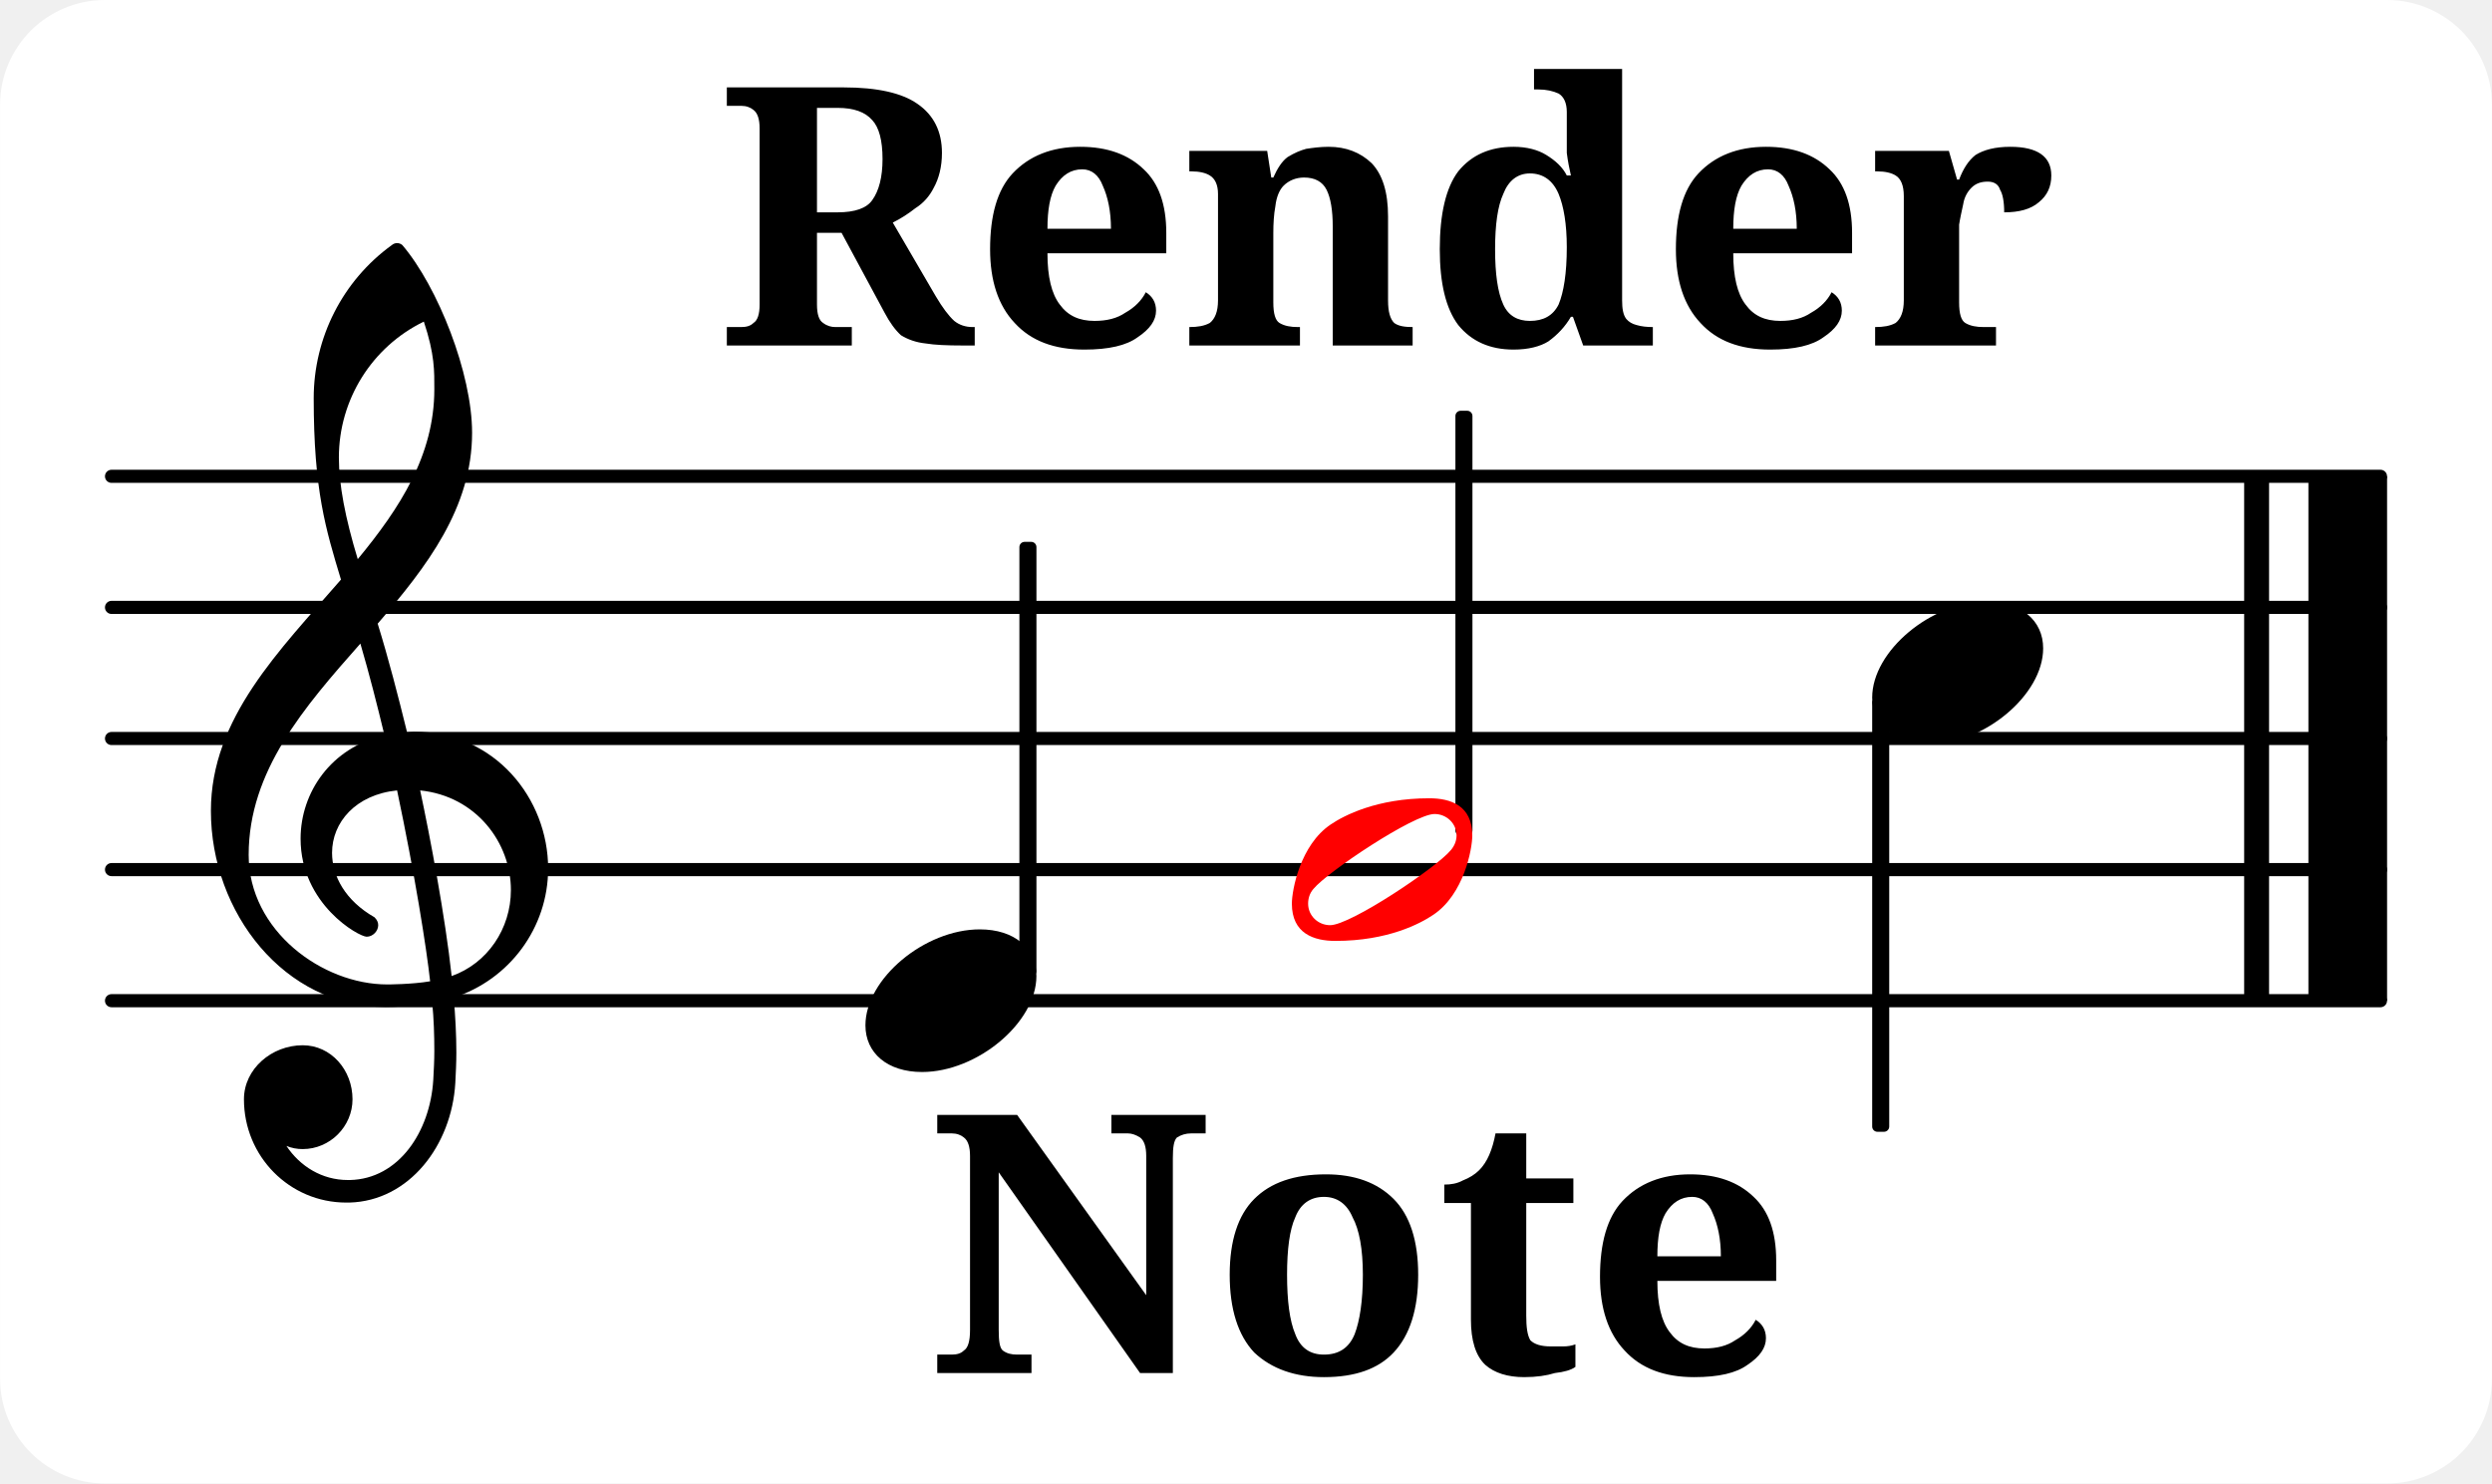
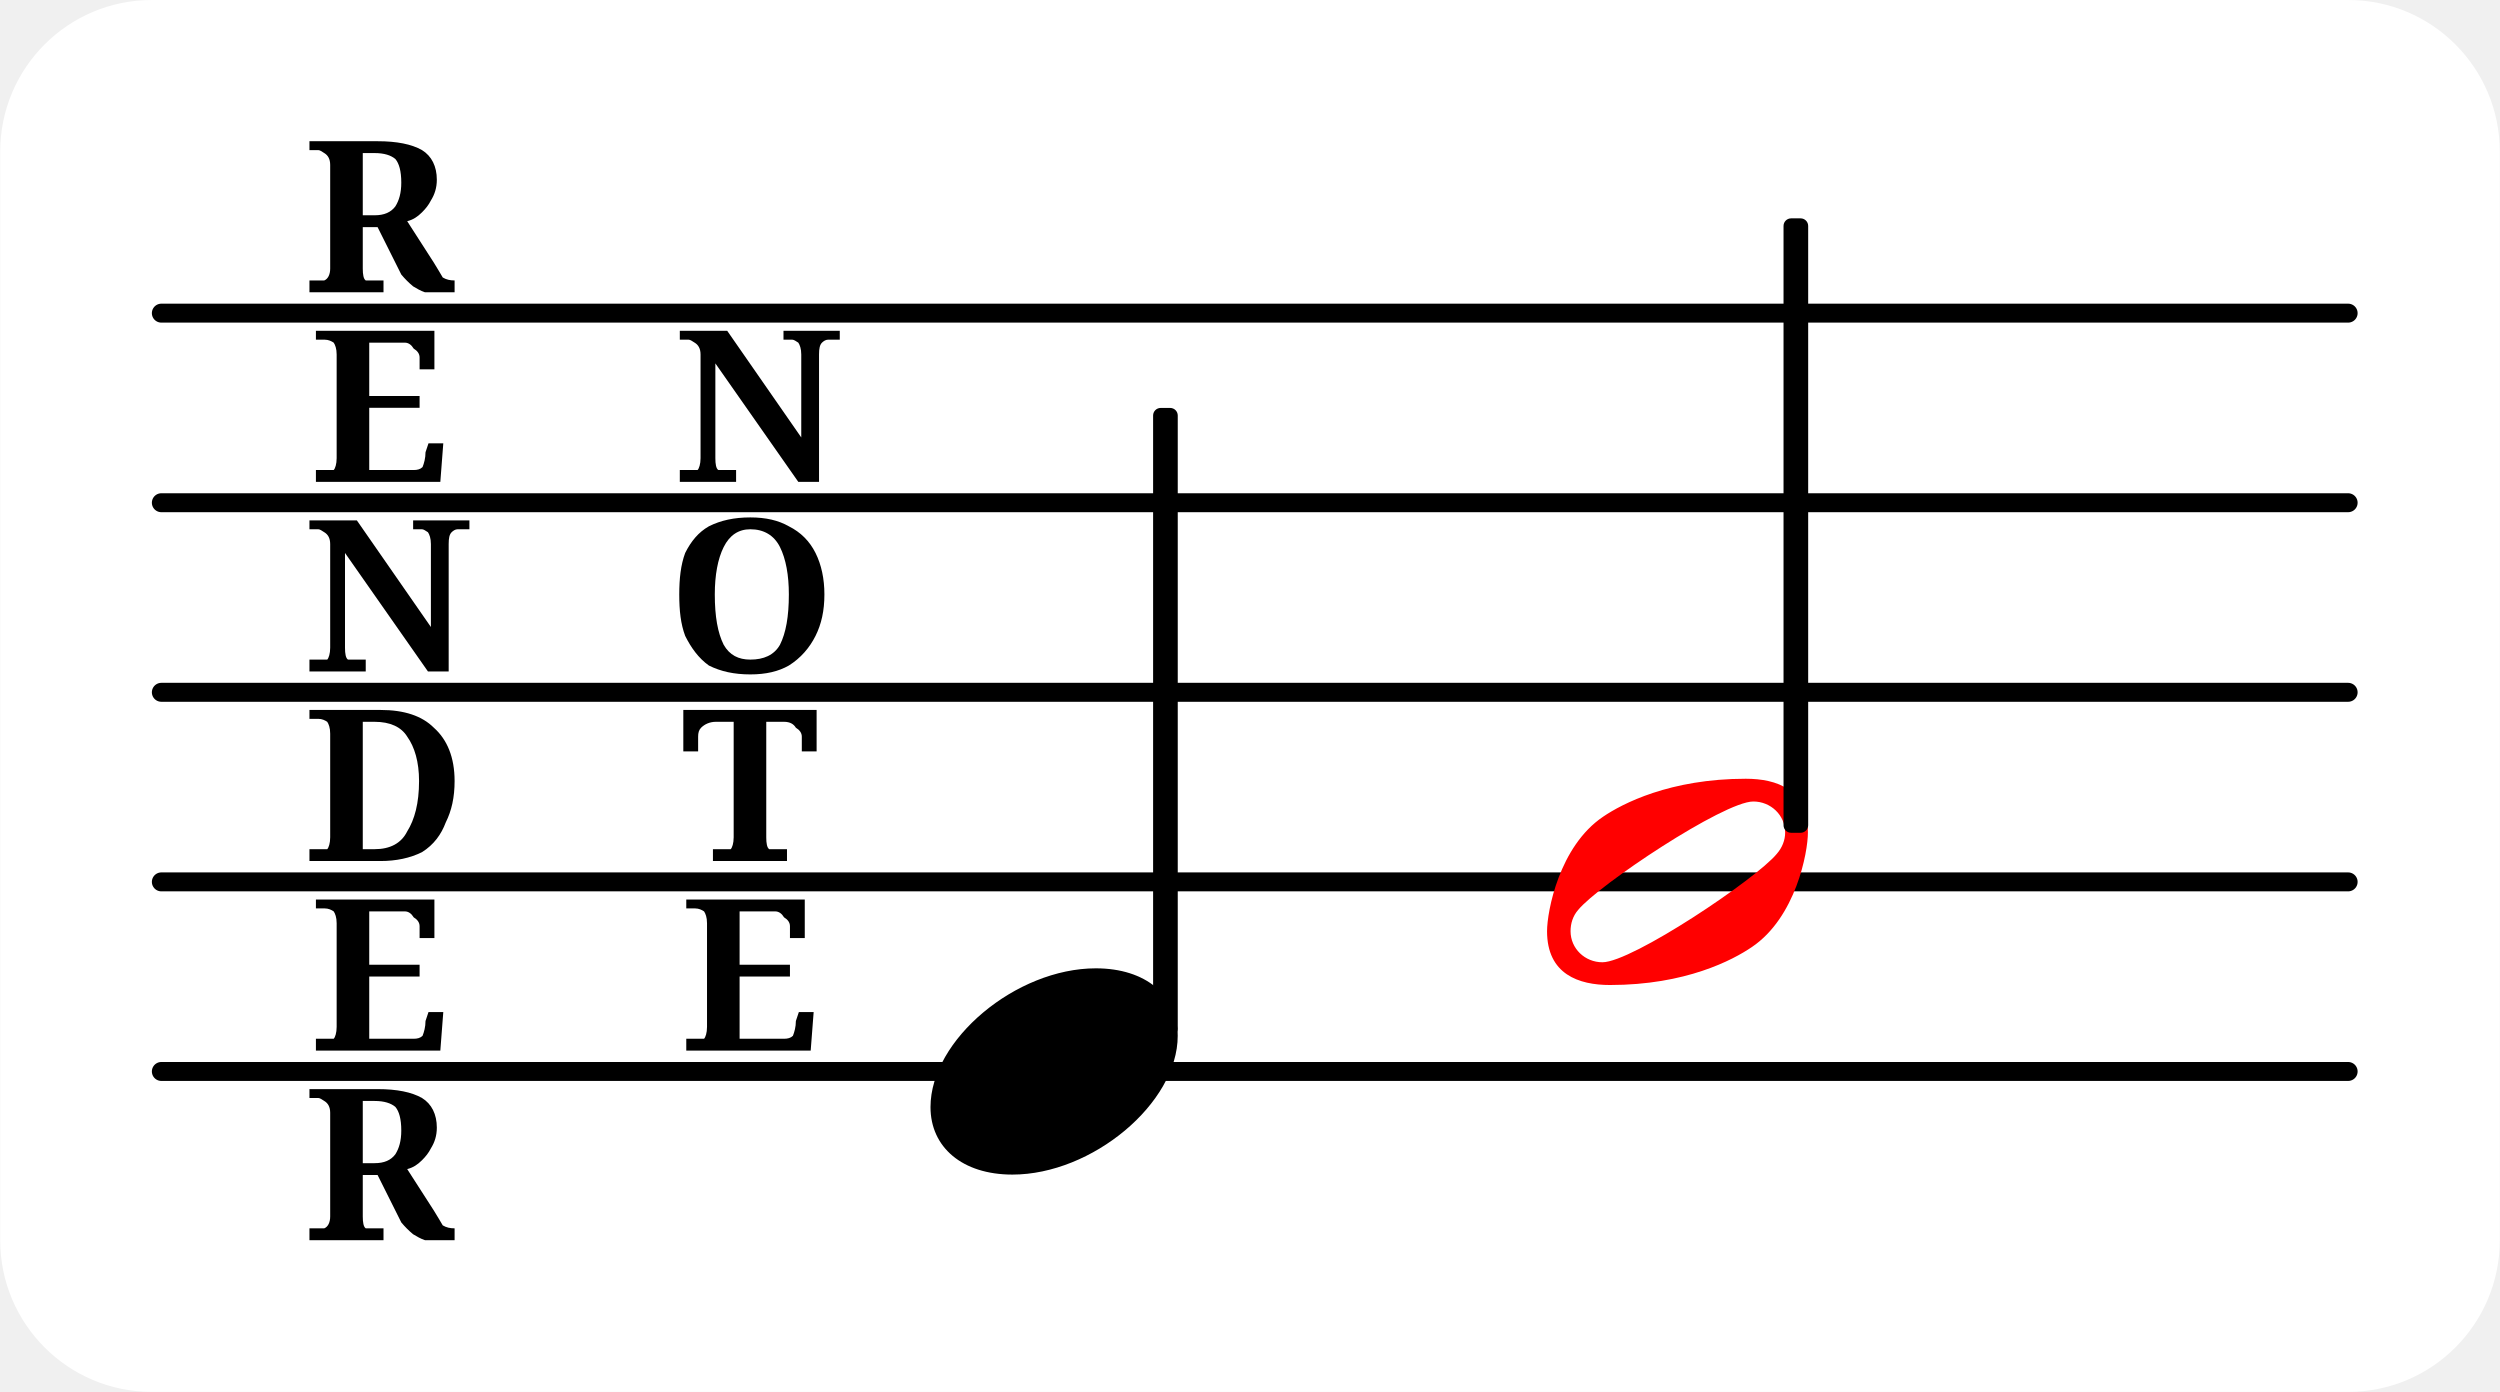
- <svg xmlns="http://www.w3.org/2000/svg" version="1.2" width="33.39mm" height="19.88mm" viewBox="-0.8 -0.8 19.005 11.316">
+ <svg xmlns="http://www.w3.org/2000/svg" version="1.2" width="23.17mm" height="12.90mm" viewBox="-0.8 -0.8 13.185 7.342">
  <style type="text/css">

tspan { white-space: pre; }

</style>
-   <rect x="-0.8" y="-0.8" width="19.005" height="11.316" rx="0.8" fill="white" />
-   <g transform="translate(0, 6.8333)">
-     <line stroke-linejoin="round" stroke-linecap="round" stroke-width="0.1" stroke="currentColor" x1="0.05" y1="0" x2="17.355" y2="0" />
+   <rect x="-0.8" y="-0.8" width="13.185" height="7.342" rx="0.8" fill="white" />
+   <g transform="translate(0, 4.8518)">
+     <line stroke-linejoin="round" stroke-linecap="round" stroke-width="0.1" stroke="currentColor" x1="0.05" y1="0" x2="11.585" y2="0" />
  </g>
-   <g transform="translate(0, 5.8333)">
-     <line stroke-linejoin="round" stroke-linecap="round" stroke-width="0.1" stroke="currentColor" x1="0.05" y1="0" x2="17.355" y2="0" />
+   <g transform="translate(0, 3.8518)">
+     <line stroke-linejoin="round" stroke-linecap="round" stroke-width="0.1" stroke="currentColor" x1="0.05" y1="0" x2="11.585" y2="0" />
  </g>
-   <g transform="translate(0, 4.8333)">
-     <line stroke-linejoin="round" stroke-linecap="round" stroke-width="0.1" stroke="currentColor" x1="0.05" y1="0" x2="17.355" y2="0" />
+   <g transform="translate(0, 2.8518)">
+     <line stroke-linejoin="round" stroke-linecap="round" stroke-width="0.1" stroke="currentColor" x1="0.05" y1="0" x2="11.585" y2="0" />
  </g>
-   <g transform="translate(0, 3.8333)">
-     <line stroke-linejoin="round" stroke-linecap="round" stroke-width="0.1" stroke="currentColor" x1="0.05" y1="0" x2="17.355" y2="0" />
+   <g transform="translate(0, 1.8518)">
+     <line stroke-linejoin="round" stroke-linecap="round" stroke-width="0.1" stroke="currentColor" x1="0.05" y1="0" x2="11.585" y2="0" />
  </g>
-   <g transform="translate(0, 2.8333)">
-     <line stroke-linejoin="round" stroke-linecap="round" stroke-width="0.1" stroke="currentColor" x1="0.05" y1="0" x2="17.355" y2="0" />
+   <g transform="translate(0, 0.8518)">
+     <line stroke-linejoin="round" stroke-linecap="round" stroke-width="0.1" stroke="currentColor" x1="0.05" y1="0" x2="11.585" y2="0" />
  </g>
-   <g transform="translate(16.8053, 4.8333)">
-     <rect x="0" y="-2" width="0.6" height="4" ry="0" fill="currentColor" />
-   </g>
-   <g transform="translate(16.3153, 4.8333)">
-     <rect x="0" y="-2" width="0.19" height="4" ry="0" fill="currentColor" />
-   </g>
-   <g transform="translate(10.3646, 4.8333)">
-     <rect x="-0.065" y="-2.5" width="0.13" height="3.241" ry="0.04" fill="currentColor" />
-   </g>
-   <g transform="translate(5.8, 6.8333)">
+   <g transform="translate(4.1072, 4.8518)">
    <path transform="scale(0.004, -0.004)" d="M218 136c66 0 108 -36 108 -89c0 -89 -113 -183 -218 -183c-66 0 -108 36 -108 89c0 89 113 183 218 183z" fill="currentColor" />
  </g>
-   <g transform="translate(0.8, 5.8333)">
-     <path transform="scale(0.004, -0.004)" d="M266 -635h-6c-108 0 -195 88 -195 197c0 58 53 103 112 103c54 0 95 -47 95 -103c0 -52 -43 -95 -95 -95c-11 0 -21 2 -31 6c26 -39 68 -65 117 -65h4zM461 -203c68 24 113 90 113 164c0 90 -66 179 -173 190c19 -89 48 -242 60 -354zM74 28c0 -145 141 -247 264 -247 c1 0 47 0 82 6c-7 64 -29 203 -63 364c-79 -8 -124 -61 -124 -119c0 -44 25 -91 81 -123c5 -5 7 -10 7 -15c0 -11 -10 -22 -22 -22c-15 0 -126 62 -126 187c0 88 58 174 160 197c-14 58 -29 117 -46 175c-107 -121 -213 -243 -213 -403zM250 553c-29 96 -52 170 -52 346 c0 115 55 224 149 292c6 5 14 5 20 0c68 -80 133 -245 133 -358c0 -143 -86 -255 -180 -364c21 -68 39 -138 56 -207c2 0 7 1 13 1c155 0 256 -128 256 -261c0 -113 -74 -212 -180 -246c3 -35 5 -70 5 -105c0 -19 -1 -39 -2 -58c-7 -119 -88 -225 -202 -228l1 43 c93 2 153 92 159 191c1 18 2 37 2 55c0 31 -1 61 -4 92c-5 -1 -44 -8 -89 -8c-193 0 -333 180 -333 374c0 177 131 306 248 441zM428 916c0 34 1 66 -20 129c-99 -48 -162 -149 -162 -259c0 -52 12 -115 36 -194c80 97 146 198 146 324z" fill="currentColor" />
+   <g transform="translate(0.8, 0.7418)">
+     <text font-family="serif" font-weight="bold" font-size="1.121" text-anchor="start" fill="currentColor">
+       <tspan>R</tspan>
+     </text>
  </g>
-   <g transform="translate(7.0392, 4.8333)">
+   <g transform="translate(0.8341, 1.7418)">
+     <text font-family="serif" font-weight="bold" font-size="1.121" text-anchor="start" fill="currentColor">
+       <tspan>E</tspan>
+     </text>
+   </g>
+   <g transform="translate(0.8, 2.7418)">
+     <text font-family="serif" font-weight="bold" font-size="1.121" text-anchor="start" fill="currentColor">
+       <tspan>N</tspan>
+     </text>
+   </g>
+   <g transform="translate(0.8, 3.7418)">
+     <text font-family="serif" font-weight="bold" font-size="1.121" text-anchor="start" fill="currentColor">
+       <tspan>D</tspan>
+     </text>
+   </g>
+   <g transform="translate(0.8341, 4.7418)">
+     <text font-family="serif" font-weight="bold" font-size="1.121" text-anchor="start" fill="currentColor">
+       <tspan>E</tspan>
+     </text>
+   </g>
+   <g transform="translate(0.8, 5.7418)">
+     <text font-family="serif" font-weight="bold" font-size="1.121" text-anchor="start" fill="currentColor">
+       <tspan>R</tspan>
+     </text>
+   </g>
+   <g transform="translate(2.7536, 1.7418)">
+     <text font-family="serif" font-weight="bold" font-size="1.121" text-anchor="start" fill="currentColor">
+       <tspan>N</tspan>
+     </text>
+   </g>
+   <g transform="translate(2.7194, 2.7418)">
+     <text font-family="serif" font-weight="bold" font-size="1.121" text-anchor="start" fill="currentColor">
+       <tspan>O</tspan>
+     </text>
+   </g>
+   <g transform="translate(2.7877, 3.7418)">
+     <text font-family="serif" font-weight="bold" font-size="1.121" text-anchor="start" fill="currentColor">
+       <tspan>T</tspan>
+     </text>
+   </g>
+   <g transform="translate(2.7877, 4.7418)">
+     <text font-family="serif" font-weight="bold" font-size="1.121" text-anchor="start" fill="currentColor">
+       <tspan>E</tspan>
+     </text>
+   </g>
+   <g transform="translate(5.3464, 2.8518)">
    <rect x="-0.065" y="-1.5" width="0.13" height="3.314" ry="0.04" fill="currentColor" />
  </g>
  <g color="rgb(100%, 0%, 0%)">
-     <g transform="translate(9.0523, 5.8333)">
+     <g transform="translate(7.3594, 3.8518)">
      <path transform="scale(0.004, -0.004)" d="M314 65c0 23 -19 41 -42 41c-39 0 -204 -110 -231 -143c-7 -8 -10 -18 -10 -28c0 -23 19 -41 42 -41c39 0 203 110 230 143c7 8 11 18 11 28zM262 136c41 0 82 -14 82 -71c0 -26 -16 -112 -74 -151c-25 -17 -87 -50 -187 -50c-41 0 -83 14 -83 71c0 26 16 112 74 151 c25 17 88 50 188 50z" fill="currentColor" />
    </g>
  </g>
-   <g transform="translate(4.6648, 1.8354)">
-     <text font-family="serif" font-weight="bold" font-size="2.772" text-anchor="start" fill="currentColor">
-       <tspan>Render</tspan>
-     </text>
-   </g>
-   <g transform="translate(6.2696, 9.6736)">
-     <text font-family="serif" font-weight="bold" font-size="2.772" text-anchor="start" fill="currentColor">
-       <tspan>Note</tspan>
-     </text>
-   </g>
-   <g transform="translate(13.4783, 4.3333)">
-     <path transform="scale(0.004, -0.004)" d="M218 136c66 0 108 -36 108 -89c0 -89 -113 -183 -218 -183c-66 0 -108 36 -108 89c0 89 113 183 218 183z" fill="currentColor" />
-   </g>
-   <g transform="translate(13.5433, 4.8333)">
-     <rect x="-0.065" y="-0.314" width="0.13" height="3.314" ry="0.04" fill="currentColor" />
+   <g transform="translate(8.6718, 2.8518)">
+     <rect x="-0.065" y="-2.5" width="0.13" height="3.241" ry="0.04" fill="currentColor" />
  </g>
</svg>
